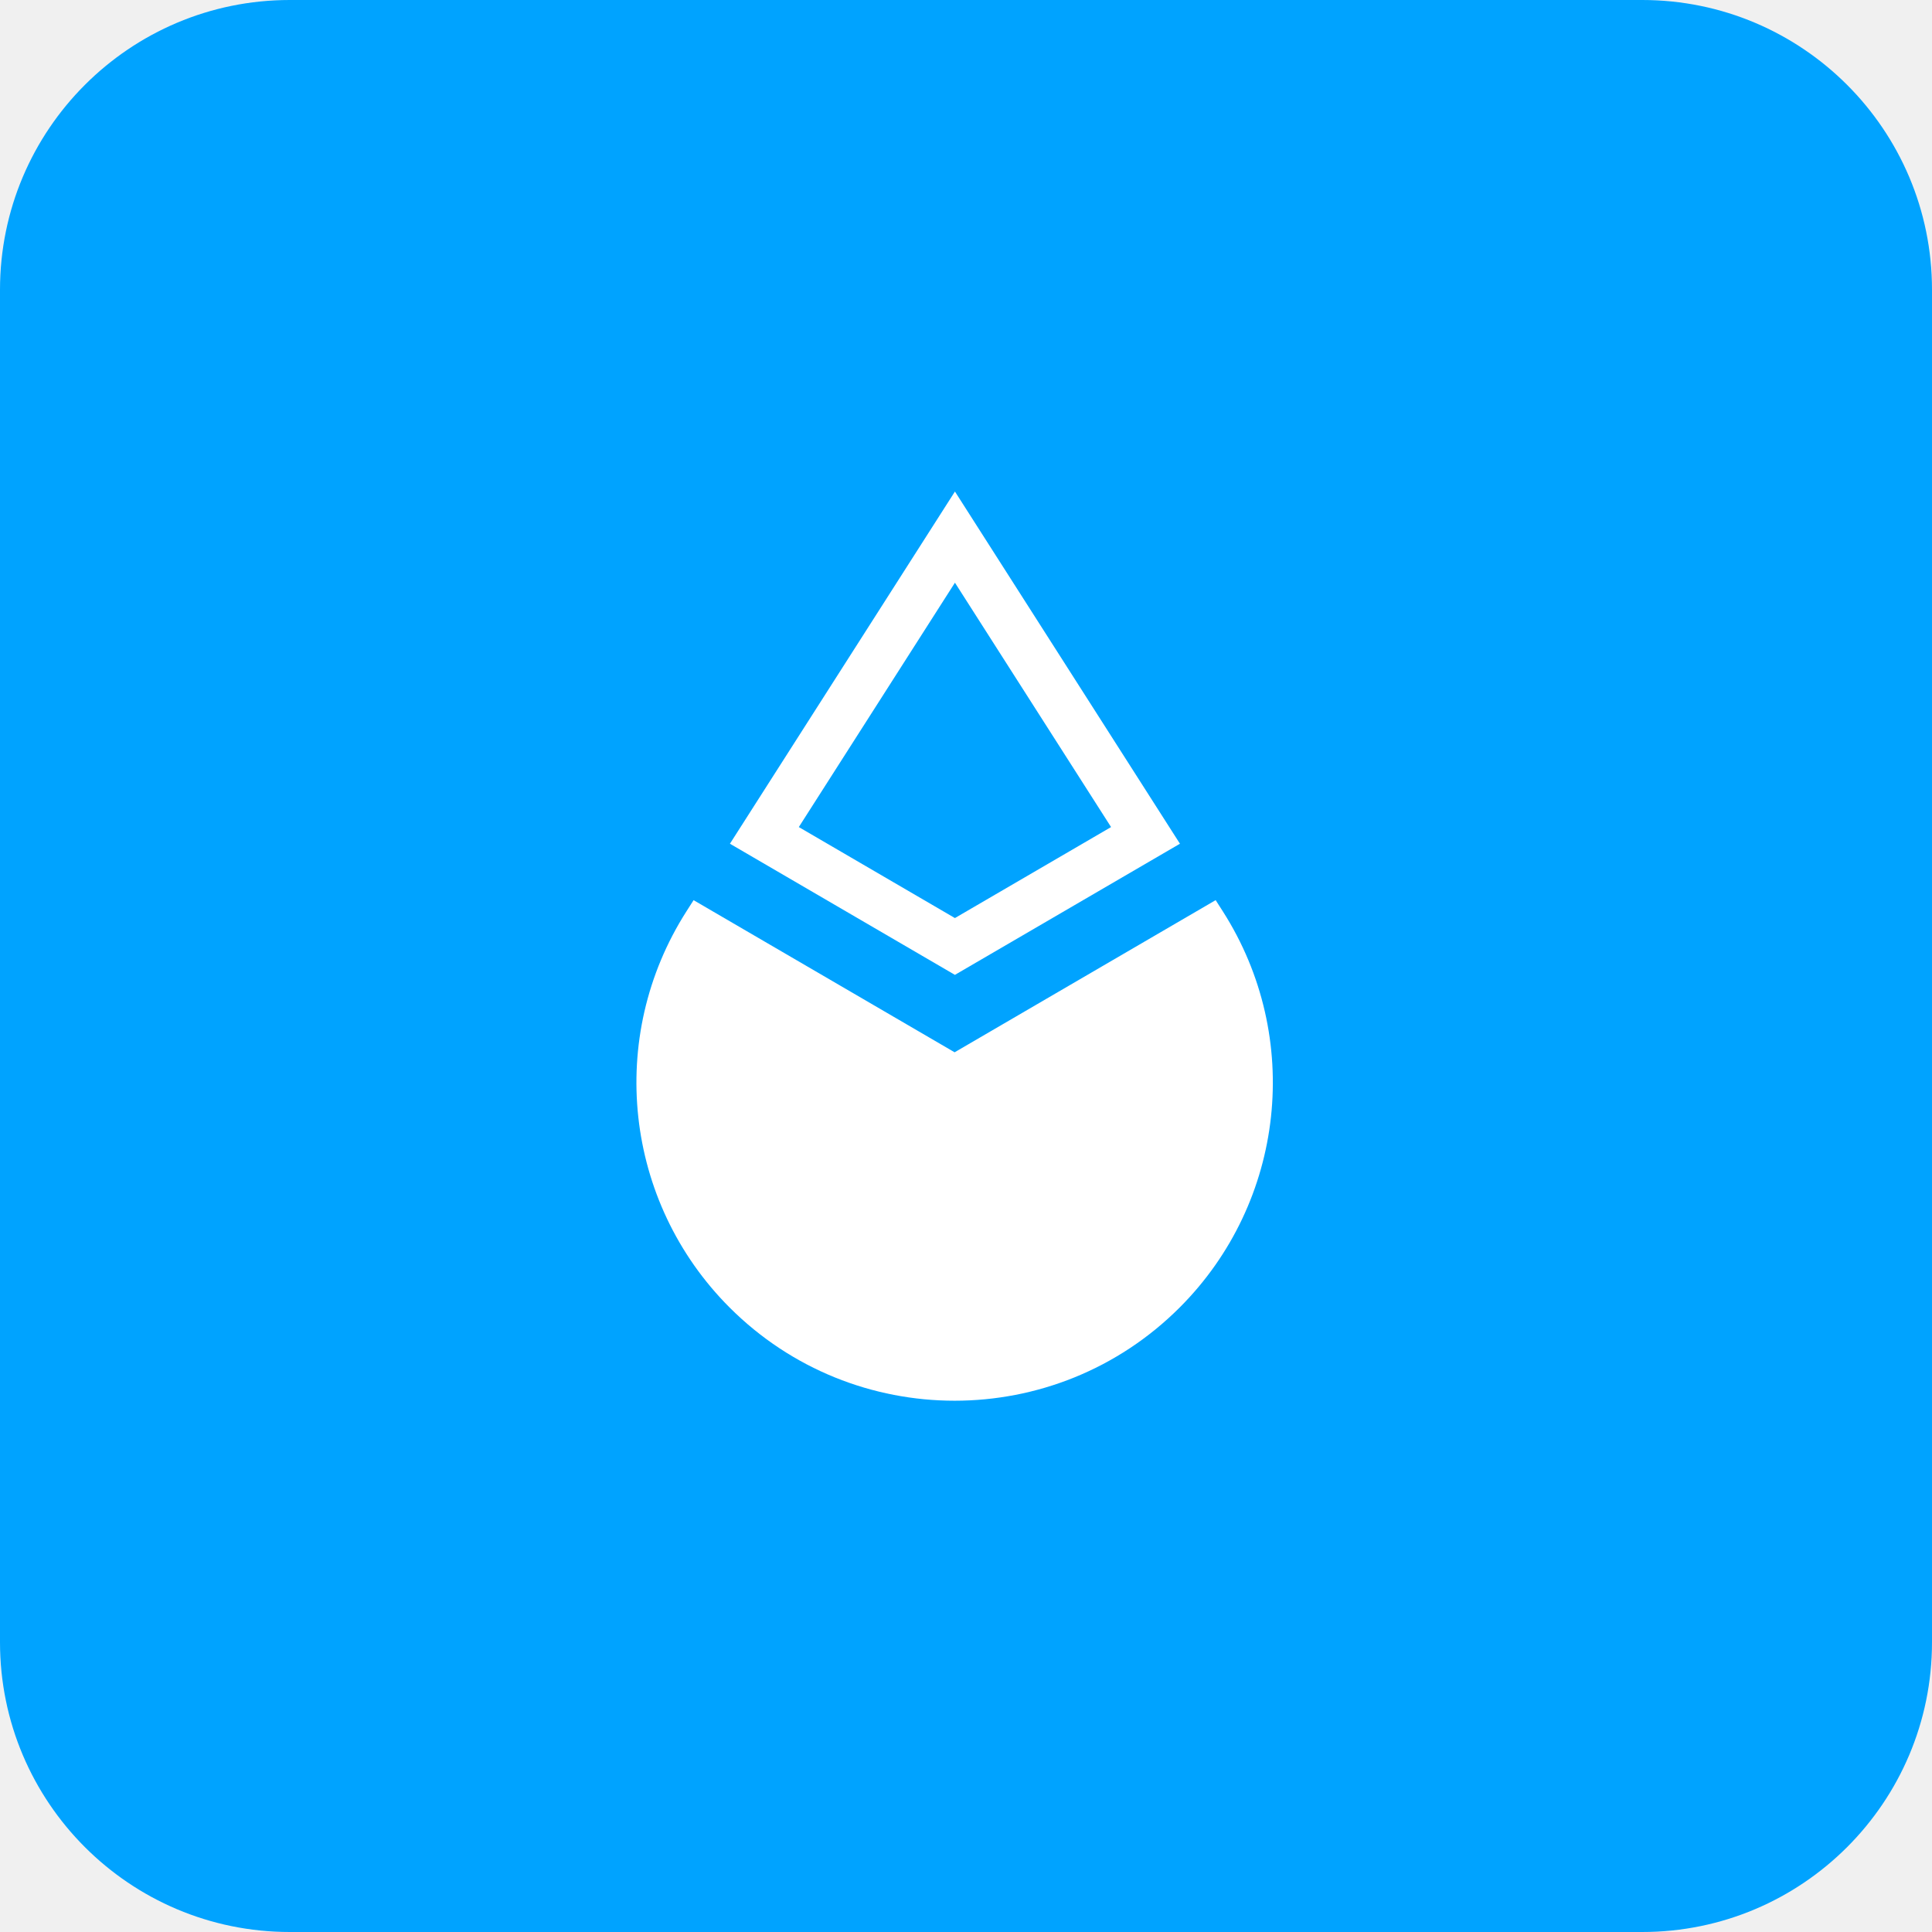
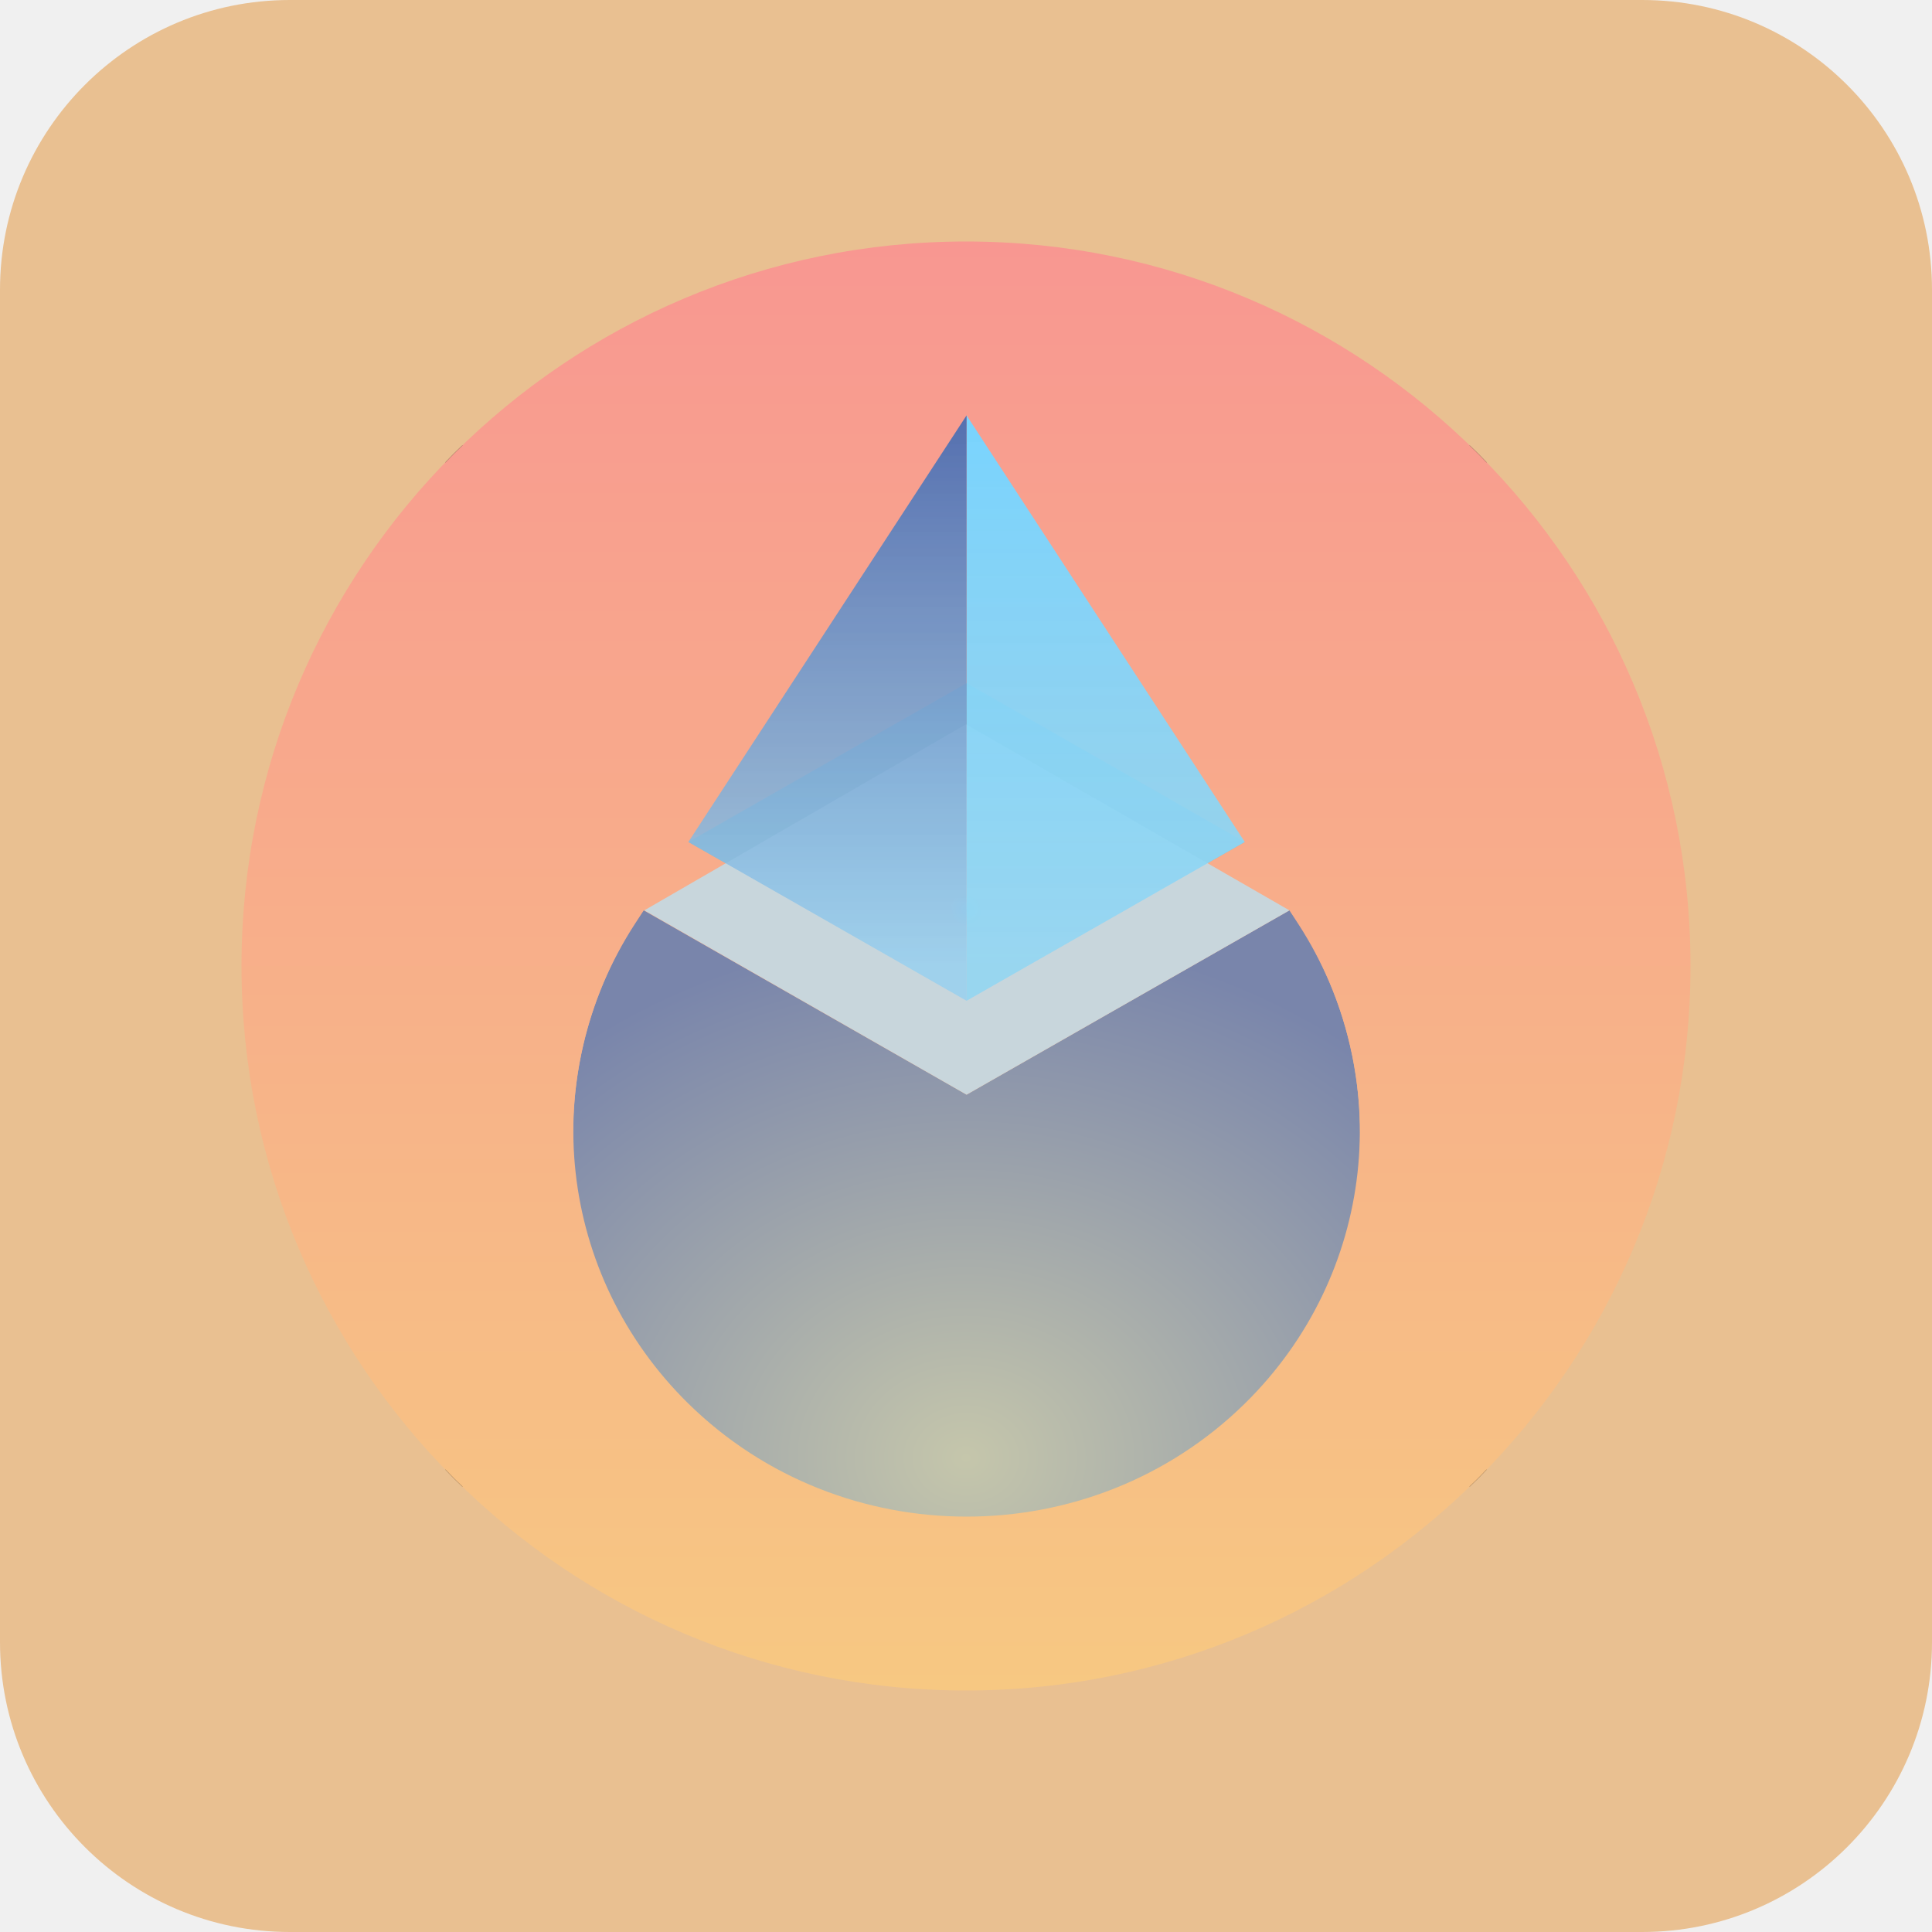
<svg xmlns="http://www.w3.org/2000/svg" width="80" height="80" viewBox="0 0 80 80" fill="none">
-   <g clip-path="url(#clip0_6703_87166)">
-     <path d="M68 1.48619e-06L12 2.62268e-07C5.373 1.17422e-07 -1.17422e-07 5.373 -2.62268e-07 12L-1.48619e-06 68C-1.63103e-06 74.627 5.373 80 12 80L68 80C74.627 80 80 74.627 80 68L80 12C80 5.373 74.627 1.63103e-06 68 1.48619e-06Z" fill="#00A3FF" />
+   <rect width="80" height="80" rx="12" fill="#E9C091" />
+   <g clip-path="url(#clip0_160_96)">
+     <mask id="mask0_160_96" style="mask-type:luminance" maskUnits="userSpaceOnUse" x="10" y="10" width="60" height="60">
+       <path d="M40 10C23.44 10 10 23.44 10 40C10 56.56 23.44 70 40 70C56.56 70 70 56.56 70 40C70 23.44 56.56 10 40 10Z" fill="white" />
+     </mask>
+     <g mask="url(#mask0_160_96)">
+       <path d="M70 10L10 70M10 10L70 70" stroke="black" stroke-miterlimit="22.926" />
+     </g>
+     <path d="M40 10C23.44 10 10 23.44 10 40C10 56.56 23.44 70 40 70C56.56 70 70 56.56 70 40C70 23.44 56.56 10 40 10Z" fill="url(#paint0_linear_160_96)" />
+     <mask id="mask1_160_96" style="mask-type:luminance" maskUnits="userSpaceOnUse" x="23" y="37" width="34" height="26">
+       <path d="M40.024 45.328L53.392 37.696L53.752 38.248C57.856 44.56 56.944 52.816 51.544 58.12C45.184 64.36 34.864 64.36 28.504 58.12C23.104 52.816 22.192 44.56 26.296 38.248L26.656 37.696L40.024 45.328Z" fill="white" />
+     </mask>
+     <g mask="url(#mask1_160_96)">
+       <path d="M40.024 63.28C31.024 63.28 23.728 55.984 23.728 46.984C23.728 37.984 31.024 30.688 40.024 30.688C49.024 30.688 56.32 37.984 56.32 46.984C56.32 55.984 49.024 63.28 40.024 63.28Z" fill="url(#paint1_radial_160_96)" />
+     </g>
+     <path d="M40.024 28.288L51.544 34.864L40.024 41.44L28.504 34.864L40.024 28.288Z" fill="url(#paint2_radial_160_96)" />
+     <path d="M40 29.992L53.392 37.696L40.024 45.328L26.68 37.696L40 29.992Z" fill="url(#paint3_radial_160_96)" />
+     <path d="M40.024 17.2L51.544 34.864L40.024 41.44V17.2Z" fill="url(#paint4_linear_160_96)" />
+     <path d="M40.024 41.44L28.504 34.864L40.024 17.2V41.44Z" fill="url(#paint5_linear_160_96)" />
  </g>
-   <path fill-rule="evenodd" clip-rule="evenodd" d="M39.542 20.353L48.859 34.937L39.541 40.367L30.225 34.937L39.542 20.353ZM33.077 34.247L39.542 24.128L46.007 34.247L39.541 38.015L33.077 34.247Z" fill="white" />
-   <path d="M39.528 43.573L28.72 37.274L28.425 37.736C25.096 42.946 25.84 49.77 30.212 54.142C35.358 59.287 43.701 59.287 48.847 54.142C53.219 49.77 53.962 42.946 50.634 37.736L50.338 37.273L39.529 43.573L39.528 43.573Z" fill="white" />
  <defs>
-     <clipPath id="clip0_6703_87166">
-       <rect width="80" height="80" fill="white" />
+     <linearGradient id="paint0_linear_160_96" x1="40" y1="10" x2="40" y2="70" gradientUnits="userSpaceOnUse">
+       <stop stop-color="#F89791" />
+       <stop offset="1" stop-color="#F7C882" />
+     </linearGradient>
+     <radialGradient id="paint1_radial_160_96" cx="0" cy="0" r="1" gradientUnits="userSpaceOnUse" gradientTransform="translate(40.0551 60.3222) rotate(-89.5335) scale(21.7625 25.9396)">
+       <stop stop-color="#C5C6AB" />
+       <stop offset="1" stop-color="#7985AB" />
+     </radialGradient>
+     <radialGradient id="paint2_radial_160_96" cx="0" cy="0" r="1" gradientUnits="userSpaceOnUse" gradientTransform="translate(40.0239 34.8641) rotate(180) scale(0.576)">
+       <stop stop-color="#0066FF" stop-opacity="0" />
+       <stop offset="1" stop-color="#00C2FF" stop-opacity="0.4" />
+     </radialGradient>
+     <radialGradient id="paint3_radial_160_96" cx="0" cy="0" r="1" gradientUnits="userSpaceOnUse" gradientTransform="translate(40.036 37.6599) rotate(180) scale(0.672192)">
+       <stop stop-color="#AEE6F9" stop-opacity="0.859" />
+       <stop offset="1" stop-color="#C8D6DC" />
+     </radialGradient>
+     <linearGradient id="paint4_linear_160_96" x1="45.784" y1="16" x2="45.784" y2="40" gradientUnits="userSpaceOnUse">
+       <stop stop-color="#77D4FF" />
+       <stop offset="1" stop-color="#93D6F2" stop-opacity="0.898" />
+     </linearGradient>
+     <linearGradient id="paint5_linear_160_96" x1="34.264" y1="16" x2="34.264" y2="40" gradientUnits="userSpaceOnUse">
+       <stop stop-color="#506AAC" />
+       <stop offset="1" stop-color="#96CFEF" stop-opacity="0.82" />
+     </linearGradient>
+     <clipPath id="clip0_160_96">
+       <rect width="60" height="60" fill="white" transform="matrix(-1 0 0 1 70 10)" />
    </clipPath>
  </defs>
</svg>
